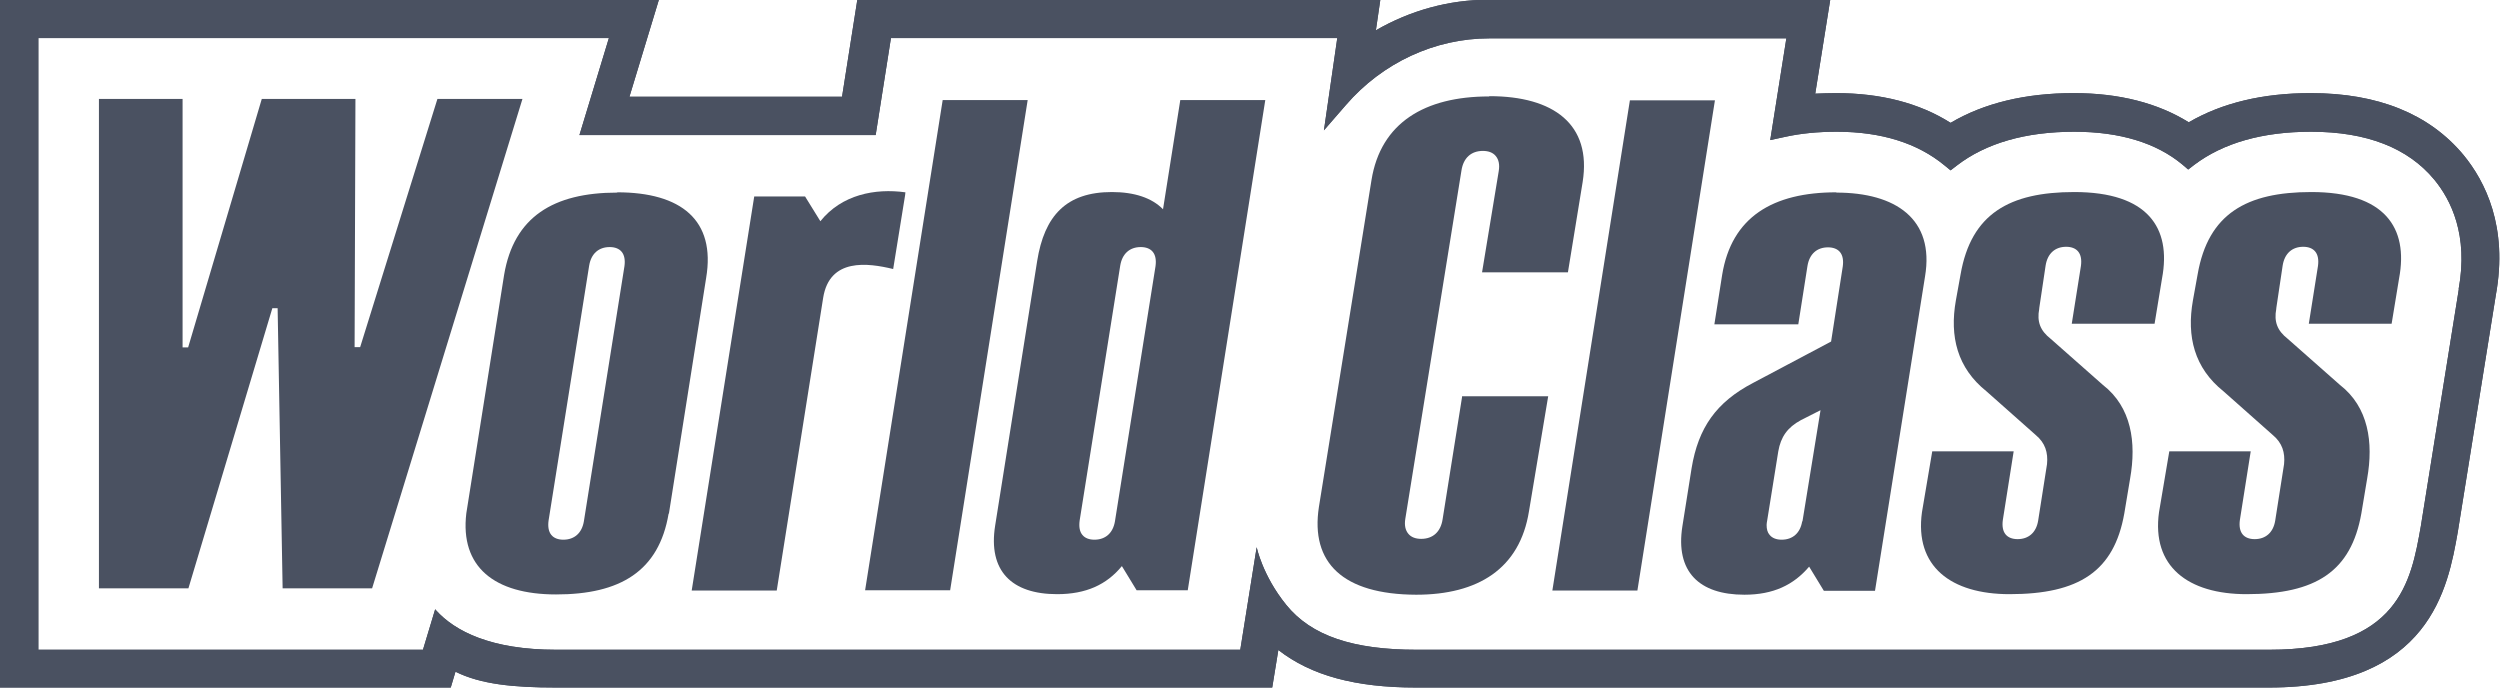
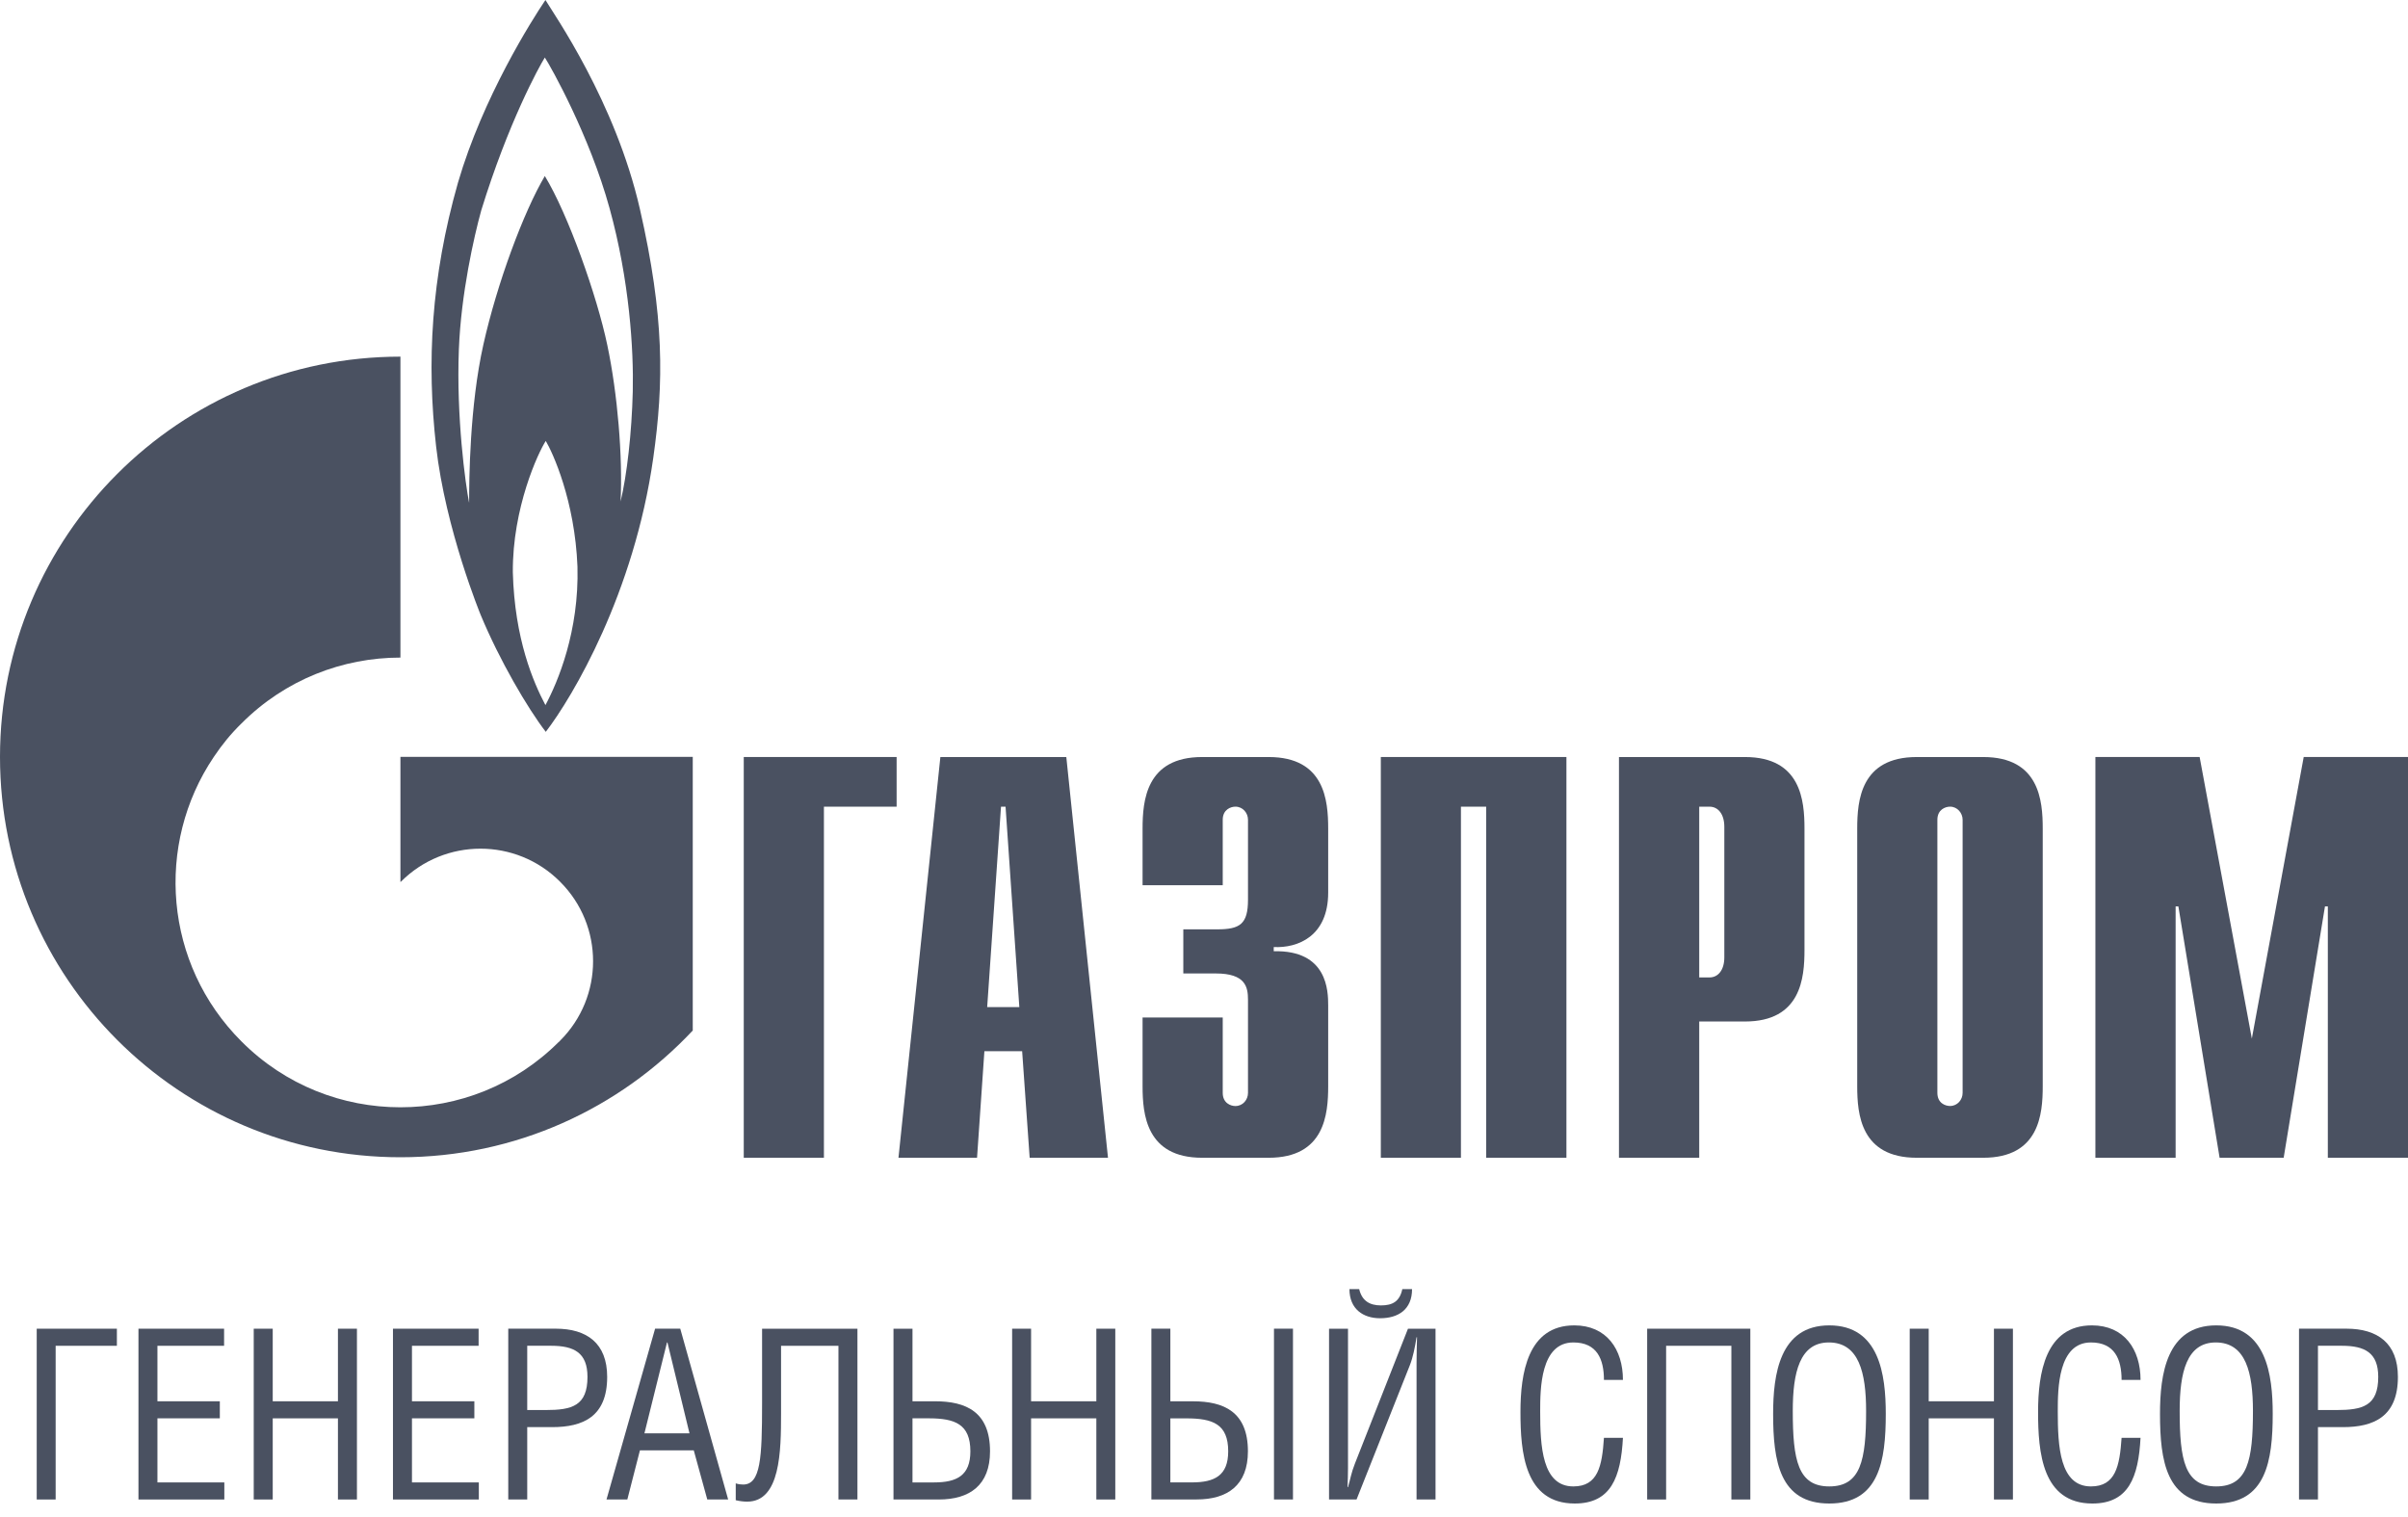
- <svg xmlns="http://www.w3.org/2000/svg" xml:space="preserve" width="17.857mm" height="4.913mm" version="1.1" style="shape-rendering:geometricPrecision; text-rendering:geometricPrecision; image-rendering:optimizeQuality; fill-rule:evenodd; clip-rule:evenodd" viewBox="0 0 89.96 24.75">
-   <defs>
-     <style type="text/css">
-    
-     .fil0 {fill:#4A5161;fill-rule:nonzero}
-    
-   </style>
-   </defs>
-   <g id="Слой_x0020_1">
-     <g id="_2283865386032">
-       <path class="fil0" d="M22.47 9.58l-1.46 9.18c-0.07,0.42 -0.34,0.66 -0.74,0.66 -0.19,0 -0.34,-0.06 -0.43,-0.17 -0.1,-0.12 -0.13,-0.3 -0.1,-0.52l1.46 -9.17c0.07,-0.43 0.34,-0.67 0.74,-0.67 0.19,0 0.34,0.06 0.43,0.17 0.1,0.12 0.13,0.3 0.1,0.52zm-0.26 -2.65c-2.3,0 -3.72,0.88 -4.07,2.96l-1.36 8.58c-0.23,1.93 1.01,2.92 3.23,2.92 2.3,0 3.7,-0.83 4.05,-2.91l0.01 0 0 0 1.34 -8.48c0.35,-2.08 -0.9,-3.08 -3.2,-3.08z" />
-       <polygon class="fil0" points="58.92,21.25 61.71,3.61 58.65,3.61 55.86,21.25 " />
-       <path class="fil0" d="M32.57 7.02l0.01 -0.1c-1.09,-0.15 -2.29,0.08 -3.06,1.04l-0.55 -0.89 -1.83 0 -2.25 14.18 3.06 0 1.67 -10.53c0.23,-1.45 1.61,-1.26 2.52,-1.04l0.43 -2.66zm1.35 -3.41l-2.79 17.63 3.06 0 2.79 -17.64 -3.06 0z" />
-       <path class="fil0" d="M41.58 9.58l-1.46 9.18c-0.07,0.42 -0.34,0.66 -0.74,0.66 -0.19,0 -0.34,-0.06 -0.43,-0.17 -0.1,-0.12 -0.13,-0.29 -0.1,-0.52l1.46 -9.17c0.07,-0.43 0.34,-0.67 0.74,-0.67 0.19,0 0.34,0.06 0.43,0.17 0.1,0.12 0.13,0.3 0.1,0.52zm0.89 -5.97l-0.62 3.92c-0.4,-0.41 -1.03,-0.62 -1.84,-0.62 -1.64,0 -2.43,0.85 -2.69,2.49l-1.51 9.51c-0.26,1.63 0.59,2.47 2.23,2.47 1.04,0 1.78,-0.34 2.33,-1.01l0.53 0.87 1.84 0 2.79 -17.64 -3.06 0z" />
-       <path class="fil0" d="M74.64 6.91c-2.33,0 -3.71,0.78 -4.09,2.96l-0.17 0.94c-0.23,1.3 0.05,2.43 1.1,3.27l1.77 1.57c0.35,0.29 0.45,0.64 0.41,1.05l-0.32 2.04c-0.07,0.42 -0.34,0.66 -0.74,0.66 -0.19,0 -0.34,-0.06 -0.43,-0.17 -0.1,-0.12 -0.13,-0.3 -0.1,-0.52l0.39 -2.47 -2.93 0 -0.37 2.19c-0.27,1.95 1.04,2.95 3.15,2.95 2.5,0 3.76,-0.82 4.13,-2.9l0.21 -1.26c0.23,-1.3 0.05,-2.57 -0.98,-3.37l-1.88 -1.66c-0.37,-0.29 -0.5,-0.61 -0.41,-1.08l0 -0.02 0.23 -1.54c0.07,-0.43 0.34,-0.67 0.74,-0.67 0.19,0 0.34,0.06 0.43,0.17 0.1,0.12 0.13,0.3 0.1,0.52l-0.33 2.08 2.98 -0 0.27 -1.64c0.34,-1.82 -0.52,-3.1 -3.16,-3.1z" />
-       <path class="fil0" d="M83.17 6.91c-2.33,0 -3.71,0.78 -4.09,2.96l-0.17 0.94c-0.23,1.3 0.05,2.43 1.1,3.27l1.77 1.57c0.35,0.29 0.45,0.64 0.41,1.05l-0.32 2.04c-0.07,0.42 -0.34,0.66 -0.74,0.66 -0.19,0 -0.34,-0.06 -0.43,-0.17 -0.1,-0.12 -0.13,-0.3 -0.1,-0.52l0.39 -2.47 -2.93 0 -0.37 2.19c-0.27,1.95 1.04,2.95 3.15,2.95 2.5,0 3.76,-0.82 4.13,-2.9l0.21 -1.26c0.23,-1.3 0.05,-2.57 -0.98,-3.37l-1.88 -1.66c-0.37,-0.29 -0.5,-0.61 -0.41,-1.08l0 -0.02 0.23 -1.54c0.07,-0.43 0.34,-0.67 0.74,-0.67 0.19,0 0.34,0.06 0.43,0.17 0.1,0.12 0.13,0.3 0.1,0.52l-0.33 2.08 2.98 -0 0.27 -1.64c0.34,-1.82 -0.52,-3.1 -3.16,-3.1z" />
-       <path class="fil0" d="M64.85 18.76l0 0c-0.07,0.42 -0.34,0.66 -0.74,0.66 -0.19,0 -0.34,-0.06 -0.43,-0.17 -0.08,-0.09 -0.11,-0.21 -0.11,-0.36 0,-0.05 0.01,-0.1 0.02,-0.16l0.4 -2.49c0.09,-0.52 0.33,-0.86 0.81,-1.12l0.71 -0.36 -0.65 4zm1.23 -11.84c-2.29,0 -3.77,0.89 -4.11,2.97l-0.28 1.78 3.02 0 0.33 -2.1c0.07,-0.43 0.34,-0.67 0.74,-0.67 0.19,0 0.34,0.06 0.43,0.17 0.1,0.12 0.13,0.3 0.1,0.52l-0.42 2.7 -2.81 1.49c-1.32,0.69 -1.97,1.61 -2.21,3.07l-0.33 2.08c-0.26,1.64 0.6,2.47 2.23,2.47 1.04,0 1.77,-0.35 2.33,-1.01l0.53 0.87 1.84 0 1.8 -11.31c0.35,-2.08 -1.07,-3.02 -3.19,-3.02z" />
-       <path class="fil0" d="M53.58 3.47c-2.3,0 -3.9,0.94 -4.23,3.02l-1.89 11.75c-0.31,2.01 0.86,3.15 3.5,3.16 2.22,-0 3.73,-0.93 4.06,-3.01l0.69 -4.13 -3.1 0 -0 0.03 -0.7 4.4c-0.07,0.45 -0.35,0.7 -0.77,0.7 -0.2,0 -0.36,-0.06 -0.46,-0.18 -0.11,-0.13 -0.15,-0.31 -0.11,-0.55l2.02 -12.53c0.07,-0.45 0.35,-0.7 0.77,-0.7 0.2,0 0.36,0.06 0.46,0.18 0.11,0.13 0.15,0.31 0.11,0.55l-0.6 3.64 3.09 0 0.53 -3.25c0.33,-2.08 -1.05,-3.09 -3.35,-3.09z" />
-       <path class="fil0" d="M88.48 10.39l-1.37 8.55c-0.35,1.98 -0.78,4.44 -5.45,4.44l-30.69 0c-2.26,-0 -3.78,-0.49 -4.69,-1.62 -0.85,-1.05 -1.06,-2.07 -1.06,-2.07l-0.59 3.69 0 0 -24.62 0c-2.35,0 -3.64,-0.67 -4.32,-1.42 -0.01,-0.01 -0.02,-0.02 -0.03,-0.04l0 -0 -0 0 -0.44 1.46 -0.01 0 -13.83 0 0 -22.01 20.53 0 -1.06 3.49 10.66 0 0.55 -3.49 16.06 0 -0.48 3.32 0.79 -0.91c1.32,-1.53 3.21,-2.4 5.16,-2.4l10.69 0 -0.58 3.66 0.51 -0.11c0.58,-0.13 1.21,-0.19 1.88,-0.19 1.61,0 2.91,0.41 3.88,1.21l0.22 0.18 0.22 -0.17c1.05,-0.81 2.48,-1.22 4.23,-1.22 1.64,0 2.95,0.4 3.89,1.18l0.21 0.18 0.22 -0.17c1.05,-0.79 2.46,-1.19 4.2,-1.19 2,0 3.49,0.58 4.44,1.73 0.59,0.72 1.23,1.98 0.87,3.94zm-88.48 14.35l16.22 0 0.17 -0.57c0.9,0.45 2.08,0.57 3.61,0.57l0 -0 25.78 0 0.22 -1.35c1.18,0.92 2.78,1.35 4.95,1.35l30.69 0c5.82,0 6.45,-3.62 6.8,-5.59l1.37 -8.53c0.45,-2.47 -0.39,-4.1 -1.16,-5.04 -1.23,-1.48 -3.08,-2.23 -5.5,-2.23 -1.72,0 -3.19,0.35 -4.39,1.05 -1.11,-0.69 -2.5,-1.05 -4.14,-1.05 -1.74,0 -3.23,0.36 -4.43,1.07 -1.12,-0.71 -2.51,-1.07 -4.13,-1.07 -0.25,0 -0.49,0.01 -0.74,0.02l0.54 -3.38 -9.4 0 -2.9 -0c-1.43,0 -2.82,0.39 -4.05,1.1l0.16 -1.1 -18.82 -0 -0.55 3.49 -7.65 0 1.06 -3.49 -23.74 0 0 24.75 0 0z" />
-       <path class="fil0" d="M88.48 10.39l-1.37 8.55c-0.35,1.98 -0.78,4.44 -5.45,4.44l-30.69 0c-2.26,-0 -3.78,-0.49 -4.69,-1.62 -0.85,-1.05 -1.06,-2.07 -1.06,-2.07l-0.59 3.69 0 0 -24.62 0c-2.35,0 -3.64,-0.67 -4.32,-1.42 -0.01,-0.01 -0.02,-0.02 -0.03,-0.04l0 -0 -0 0 -0.44 1.46 -0.01 0 -13.83 0 0 -22.01 20.53 0 -1.06 3.49 10.66 0 0.55 -3.49 16.06 0 -0.48 3.32 0.79 -0.91c1.32,-1.53 3.21,-2.4 5.16,-2.4l10.69 0 -0.58 3.66 0.51 -0.11c0.58,-0.13 1.21,-0.19 1.88,-0.19 1.61,0 2.91,0.41 3.88,1.21l0.22 0.18 0.22 -0.17c1.05,-0.81 2.48,-1.22 4.23,-1.22 1.64,0 2.95,0.4 3.89,1.18l0.21 0.18 0.22 -0.17c1.05,-0.79 2.46,-1.19 4.2,-1.19 2,0 3.49,0.58 4.44,1.73 0.59,0.72 1.23,1.98 0.87,3.94zm-88.48 14.35l16.22 0 0.17 -0.57c0.9,0.45 2.08,0.57 3.61,0.57l0 -0 25.78 0 0.22 -1.35c1.18,0.92 2.78,1.35 4.95,1.35l30.69 0c5.82,0 6.45,-3.62 6.8,-5.59l1.37 -8.53c0.45,-2.47 -0.39,-4.1 -1.16,-5.04 -1.23,-1.48 -3.08,-2.23 -5.5,-2.23 -1.72,0 -3.19,0.35 -4.39,1.05 -1.11,-0.69 -2.5,-1.05 -4.14,-1.05 -1.74,0 -3.23,0.36 -4.43,1.07 -1.12,-0.71 -2.51,-1.07 -4.13,-1.07 -0.25,0 -0.49,0.01 -0.74,0.02l0.54 -3.38 -9.4 0 -2.9 -0c-1.43,0 -2.82,0.39 -4.05,1.1l0.16 -1.1 -18.82 -0 -0.55 3.49 -7.65 0 1.06 -3.49 -23.74 0 0 24.75 0 0z" />
-       <polygon class="fil0" points="13.39,21.17 18.8,3.56 15.74,3.56 12.96,12.49 12.76,12.49 12.79,3.56 9.42,3.56 6.77,12.5 6.57,12.5 6.57,3.56 3.56,3.56 3.56,21.17 6.78,21.17 9.8,11.09 9.99,11.09 10.17,21.17 " />
-     </g>
-   </g>
+ <svg xmlns="http://www.w3.org/2000/svg" width="100" height="63" viewBox="0 0 100 63" fill="none">
+   <path d="M30.887 31.438H37.235V33.501H34.216V48.08H30.887V31.438Z" fill="#4A5161" />
+   <path d="M37.312 48.081H40.575L40.88 43.657H42.448L42.76 48.081H46.013L44.282 31.439H39.052L37.312 48.081V48.081ZM40.996 41.825L41.57 33.501H41.759L42.331 41.825H40.996Z" fill="#4A5161" />
+   <path d="M50.778 42.255V45.386C50.778 45.813 51.111 45.933 51.303 45.933C51.615 45.933 51.827 45.673 51.827 45.386V41.52C51.827 40.993 51.73 40.427 50.488 40.427H49.141V38.595H50.544C51.492 38.595 51.827 38.382 51.827 37.361V34.044C51.827 33.763 51.615 33.5 51.303 33.5C51.111 33.5 50.778 33.62 50.778 34.044V36.763H47.449V34.412C47.449 33.246 47.597 31.439 49.922 31.439H52.685C55.014 31.439 55.157 33.246 55.157 34.412V37.071C55.157 38.883 53.894 39.38 52.896 39.33V39.504C55.133 39.45 55.157 41.16 55.157 41.754V45.111C55.157 46.27 55.014 48.081 52.685 48.081H49.922C47.597 48.081 47.449 46.27 47.449 45.111V42.255H50.778V42.255Z" fill="#4A5161" />
+   <path d="M57.343 31.438H65.051V48.08H61.718V33.501H60.67V48.08H57.343V31.438Z" fill="#4A5161" />
+   <path d="M67.233 48.081H70.566V42.422H72.466C74.793 42.422 74.937 40.616 74.937 39.45V34.412C74.937 33.246 74.793 31.439 72.466 31.439H67.233V48.081V48.081ZM70.566 40.592V33.501H70.994C71.352 33.501 71.608 33.811 71.608 34.336V39.76C71.608 40.283 71.352 40.592 70.994 40.592H70.566Z" fill="#4A5161" />
+   <path d="M77.127 45.111C77.127 46.27 77.27 48.081 79.6 48.081H82.36C84.689 48.081 84.831 46.27 84.831 45.111V34.41C84.831 33.245 84.689 31.439 82.36 31.439H79.6C77.27 31.439 77.127 33.245 77.127 34.41V45.111ZM81.504 45.384C81.504 45.674 81.287 45.931 80.982 45.931C80.786 45.931 80.456 45.814 80.456 45.384V34.045C80.456 33.62 80.786 33.5 80.982 33.5C81.287 33.5 81.504 33.764 81.504 34.045V45.384Z" fill="#4A5161" />
+   <path d="M95.669 31.438H100V48.08H96.671V37.642H96.552L94.837 48.08H92.176L90.464 37.642H90.35V48.08H87.018V31.438H91.347L93.515 43.133L95.669 31.438Z" fill="#4A5161" />
+   <path d="M26.278 16.255C26.237 17.96 26.033 19.753 25.771 20.827C25.863 18.977 25.649 16.362 25.22 14.331C24.794 12.291 23.589 8.891 22.626 7.31C21.74 8.813 20.647 11.755 20.075 14.304C19.499 16.867 19.482 19.952 19.482 20.885C19.328 20.1 18.946 17.316 19.056 14.516C19.145 12.202 19.684 9.828 19.985 8.738C21.11 5.086 22.391 2.761 22.626 2.389C22.871 2.761 24.482 5.626 25.314 8.648C26.146 11.661 26.317 14.547 26.278 16.255V16.255ZM22.651 29.283C22.151 28.337 21.372 26.546 21.297 23.769C21.279 21.087 22.353 18.79 22.665 18.312C22.949 18.79 23.873 20.788 23.981 23.53C24.054 26.216 23.168 28.319 22.651 29.283V29.283ZM26.574 8.682C25.555 4.221 23.002 0.589 22.651 0C22.09 0.83 20.056 4.034 19.019 7.585C17.892 11.551 17.72 15.071 18.11 18.534C18.5 21.995 19.965 25.545 19.965 25.545C20.74 27.412 21.907 29.41 22.665 30.393C23.777 28.948 26.333 24.642 27.129 19.016C27.572 15.883 27.592 13.145 26.574 8.682Z" fill="#4A5161" />
+   <path d="M24.372 31.433H16.629V36.631C16.639 36.623 16.64 36.617 16.65 36.615C18.474 34.788 21.435 34.788 23.257 36.615C25.087 38.438 25.087 41.4 23.257 43.221C23.252 43.232 23.246 43.241 23.238 43.245V43.249C23.227 43.258 23.22 43.258 23.208 43.267C21.39 45.084 19.01 45.985 16.629 45.985C14.237 45.985 11.848 45.077 10.028 43.249C6.809 40.036 6.431 35.064 8.88 31.433C9.207 30.943 9.587 30.473 10.028 30.044C11.848 28.218 14.237 27.309 16.629 27.309V14.811C7.441 14.811 0 22.257 0 31.433C0 40.617 7.441 48.06 16.629 48.06C21.42 48.06 25.73 46.036 28.769 42.796V31.433H24.372V31.433Z" fill="#4A5161" />
+   <path d="M4.854 55.18V55.89H2.311V62.273H1.525V55.18H4.854Z" fill="#4A5161" />
+   <path d="M9.306 55.18V55.89H6.538V58.194H9.129V58.902H6.538V61.564H9.316V62.273H5.75V55.18H9.306Z" fill="#4A5161" />
+   <path d="M11.326 58.194H14.034V55.18H14.823V62.273H14.034V58.903H11.326V62.273H10.537V55.18H11.326V58.194Z" fill="#4A5161" />
+   <path d="M19.876 55.18V55.89H17.108V58.194H19.699V58.902H17.108V61.564H19.885V62.273H16.319V55.18H19.876Z" fill="#4A5161" />
+   <path d="M21.895 58.558H22.663C23.748 58.558 24.397 58.389 24.397 57.181C24.397 56.175 23.836 55.889 22.89 55.889H21.895V58.558V58.558ZM21.895 62.272H21.107V55.179H23.079C24.369 55.179 25.215 55.782 25.215 57.181C25.215 58.835 24.21 59.268 22.929 59.268H21.895V62.272Z" fill="#4A5161" />
+   <path d="M27.718 55.751H27.699L26.762 59.525H28.633L27.718 55.751ZM27.205 55.179H28.25L30.239 62.272H29.372L28.811 60.233H26.575L26.052 62.272H25.187L27.205 55.179Z" fill="#4A5161" />
+   <path d="M35.608 55.18V62.273H34.819V55.89H32.436V58.697C32.436 60.282 32.407 62.362 31.027 62.362C30.88 62.362 30.711 62.341 30.554 62.303V61.603C30.663 61.641 30.773 61.652 30.86 61.652C31.59 61.652 31.648 60.549 31.648 58.272V55.18H35.608V55.18Z" fill="#4A5161" />
+   <path d="M37.894 61.564H38.79C39.735 61.564 40.298 61.278 40.298 60.273C40.298 59.14 39.657 58.902 38.563 58.902H37.894V61.564V61.564ZM37.894 58.194H38.83C40.111 58.194 41.114 58.628 41.114 60.273C41.114 61.68 40.268 62.273 38.988 62.273H37.105V55.18H37.894V58.194V58.194Z" fill="#4A5161" />
+   <path d="M42.819 58.194H45.529V55.18H46.316V62.273H45.529V58.903H42.819V62.273H42.032V55.18H42.819V58.194Z" fill="#4A5161" />
+   <path d="M53.695 62.271H52.906V55.178H53.695V62.271ZM48.603 61.563H49.498C50.444 61.563 51.005 61.277 51.005 60.272C51.005 59.141 50.366 58.904 49.271 58.904H48.603V61.563ZM48.603 58.195H49.538C50.818 58.195 51.824 58.627 51.824 60.272C51.824 61.681 50.977 62.271 49.694 62.271H47.815V55.178H48.603V58.195V58.195Z" fill="#4A5161" />
+   <path d="M56.444 53.535C56.561 54.028 56.887 54.213 57.35 54.213C57.833 54.213 58.128 54.047 58.236 53.535H58.64C58.64 54.382 58.07 54.746 57.311 54.746C56.621 54.746 56.04 54.372 56.04 53.535H56.444V53.535ZM55.98 55.18V60.972C55.98 61.228 55.971 61.505 55.961 61.759H55.98C56.079 61.435 56.109 61.179 56.266 60.785L58.471 55.18H59.615V62.273H58.827V56.619C58.827 56.252 58.838 55.89 58.847 55.535H58.827C58.759 55.959 58.679 56.363 58.552 56.688L56.335 62.273H55.193V55.18H55.98V55.18Z" fill="#4A5161" />
+   <path d="M66.609 57.308C66.609 56.452 66.325 55.751 65.338 55.751C63.97 55.751 63.961 57.681 63.961 58.618C63.961 60.057 64.039 61.73 65.338 61.73C66.365 61.73 66.531 60.883 66.609 59.711H67.398C67.31 61.347 66.905 62.44 65.398 62.44C63.311 62.44 63.142 60.311 63.142 58.636C63.142 57.04 63.438 55.042 65.378 55.042C66.718 55.042 67.398 56.037 67.398 57.308H66.609V57.308Z" fill="#4A5161" />
+   <path d="M72.688 55.18V62.273H71.901V55.89H69.191V62.273H68.404V55.18H72.688Z" fill="#4A5161" />
+   <path d="M75.948 55.751C74.737 55.751 74.451 57.003 74.451 58.59C74.451 60.648 74.668 61.73 75.967 61.73C77.27 61.73 77.496 60.648 77.496 58.597C77.496 57.012 77.199 55.751 75.948 55.751ZM73.635 58.715C73.635 57.09 73.9 55.042 75.967 55.042C78.047 55.042 78.313 57.09 78.313 58.715C78.313 60.676 78.036 62.44 75.967 62.44C73.9 62.44 73.635 60.676 73.635 58.715Z" fill="#4A5161" />
+   <path d="M80.096 58.194H82.805V55.18H83.593V62.273H82.805V58.903H80.096V62.273H79.307V55.18H80.096V58.194Z" fill="#4A5161" />
+   <path d="M88.106 57.308C88.106 56.452 87.82 55.751 86.833 55.751C85.464 55.751 85.456 57.681 85.456 58.618C85.456 60.057 85.534 61.73 86.833 61.73C87.859 61.73 88.025 60.883 88.106 59.711H88.893C88.805 61.347 88.399 62.44 86.894 62.44C84.805 62.44 84.638 60.311 84.638 58.636C84.638 57.04 84.934 55.042 86.874 55.042C88.214 55.042 88.893 56.037 88.893 57.308H88.106V57.308Z" fill="#4A5161" />
+   <path d="M92.016 55.751C90.806 55.751 90.518 57.003 90.518 58.59C90.518 60.648 90.735 61.73 92.036 61.73C93.337 61.73 93.561 60.648 93.561 58.597C93.561 57.012 93.268 55.751 92.016 55.751V55.751ZM89.701 58.715C89.701 57.09 89.967 55.042 92.036 55.042C94.115 55.042 94.382 57.09 94.382 58.715C94.382 60.676 94.103 62.44 92.036 62.44C89.967 62.44 89.701 60.676 89.701 58.715Z" fill="#4A5161" />
+   <path d="M96.261 58.558H97.031C98.114 58.558 98.764 58.389 98.764 57.181C98.764 56.175 98.203 55.889 97.255 55.889H96.261V58.558V58.558ZM96.261 62.272H95.474V55.179H97.444C98.734 55.179 99.581 55.782 99.581 57.181C99.581 58.835 98.576 59.268 97.297 59.268H96.261V62.272Z" fill="#4A5161" />
</svg>
